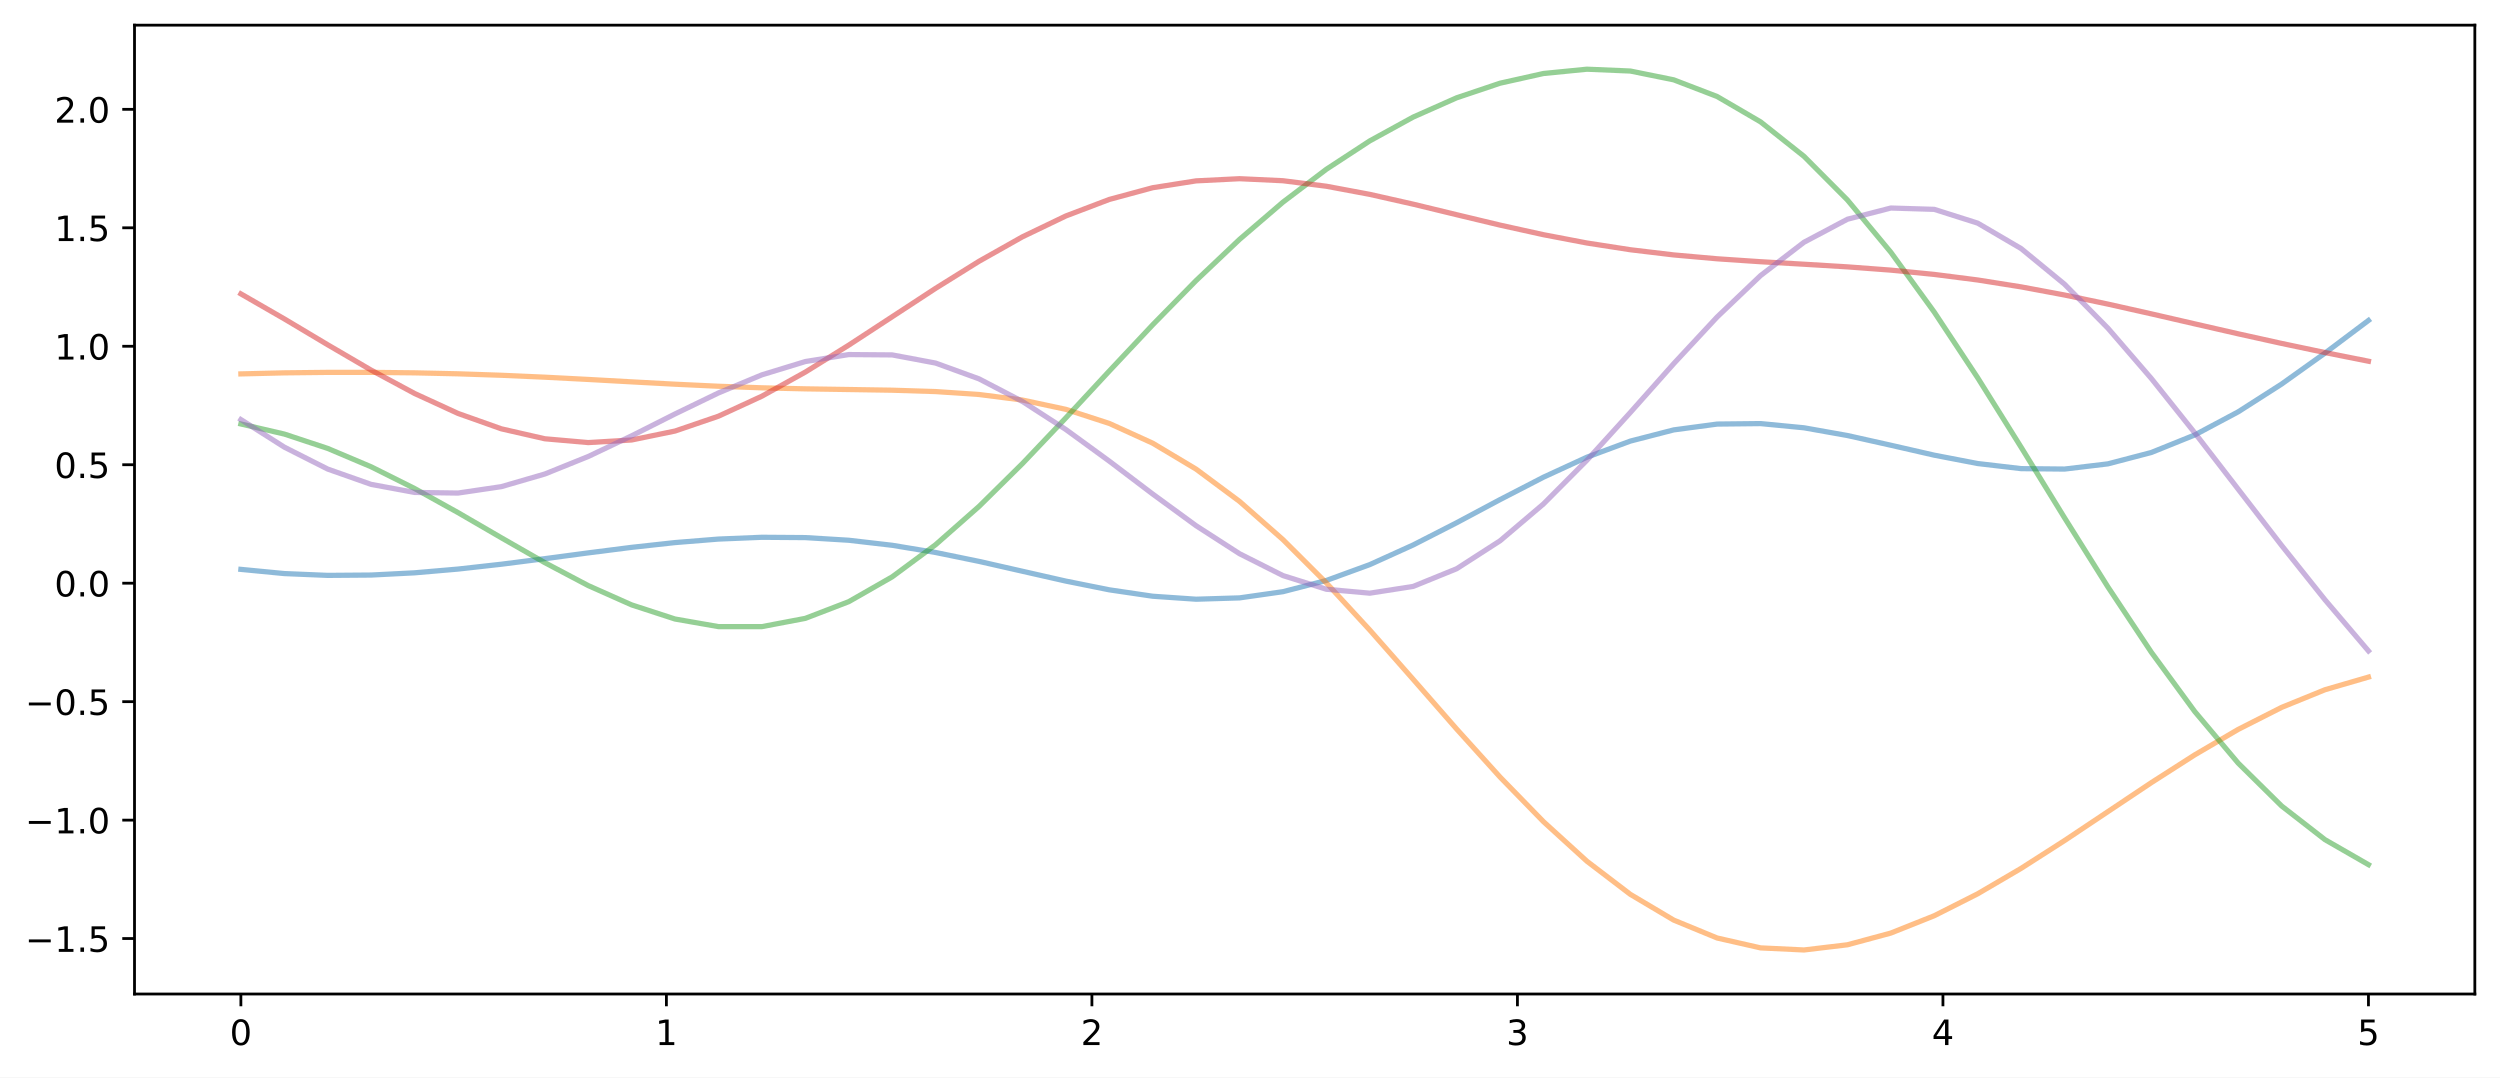
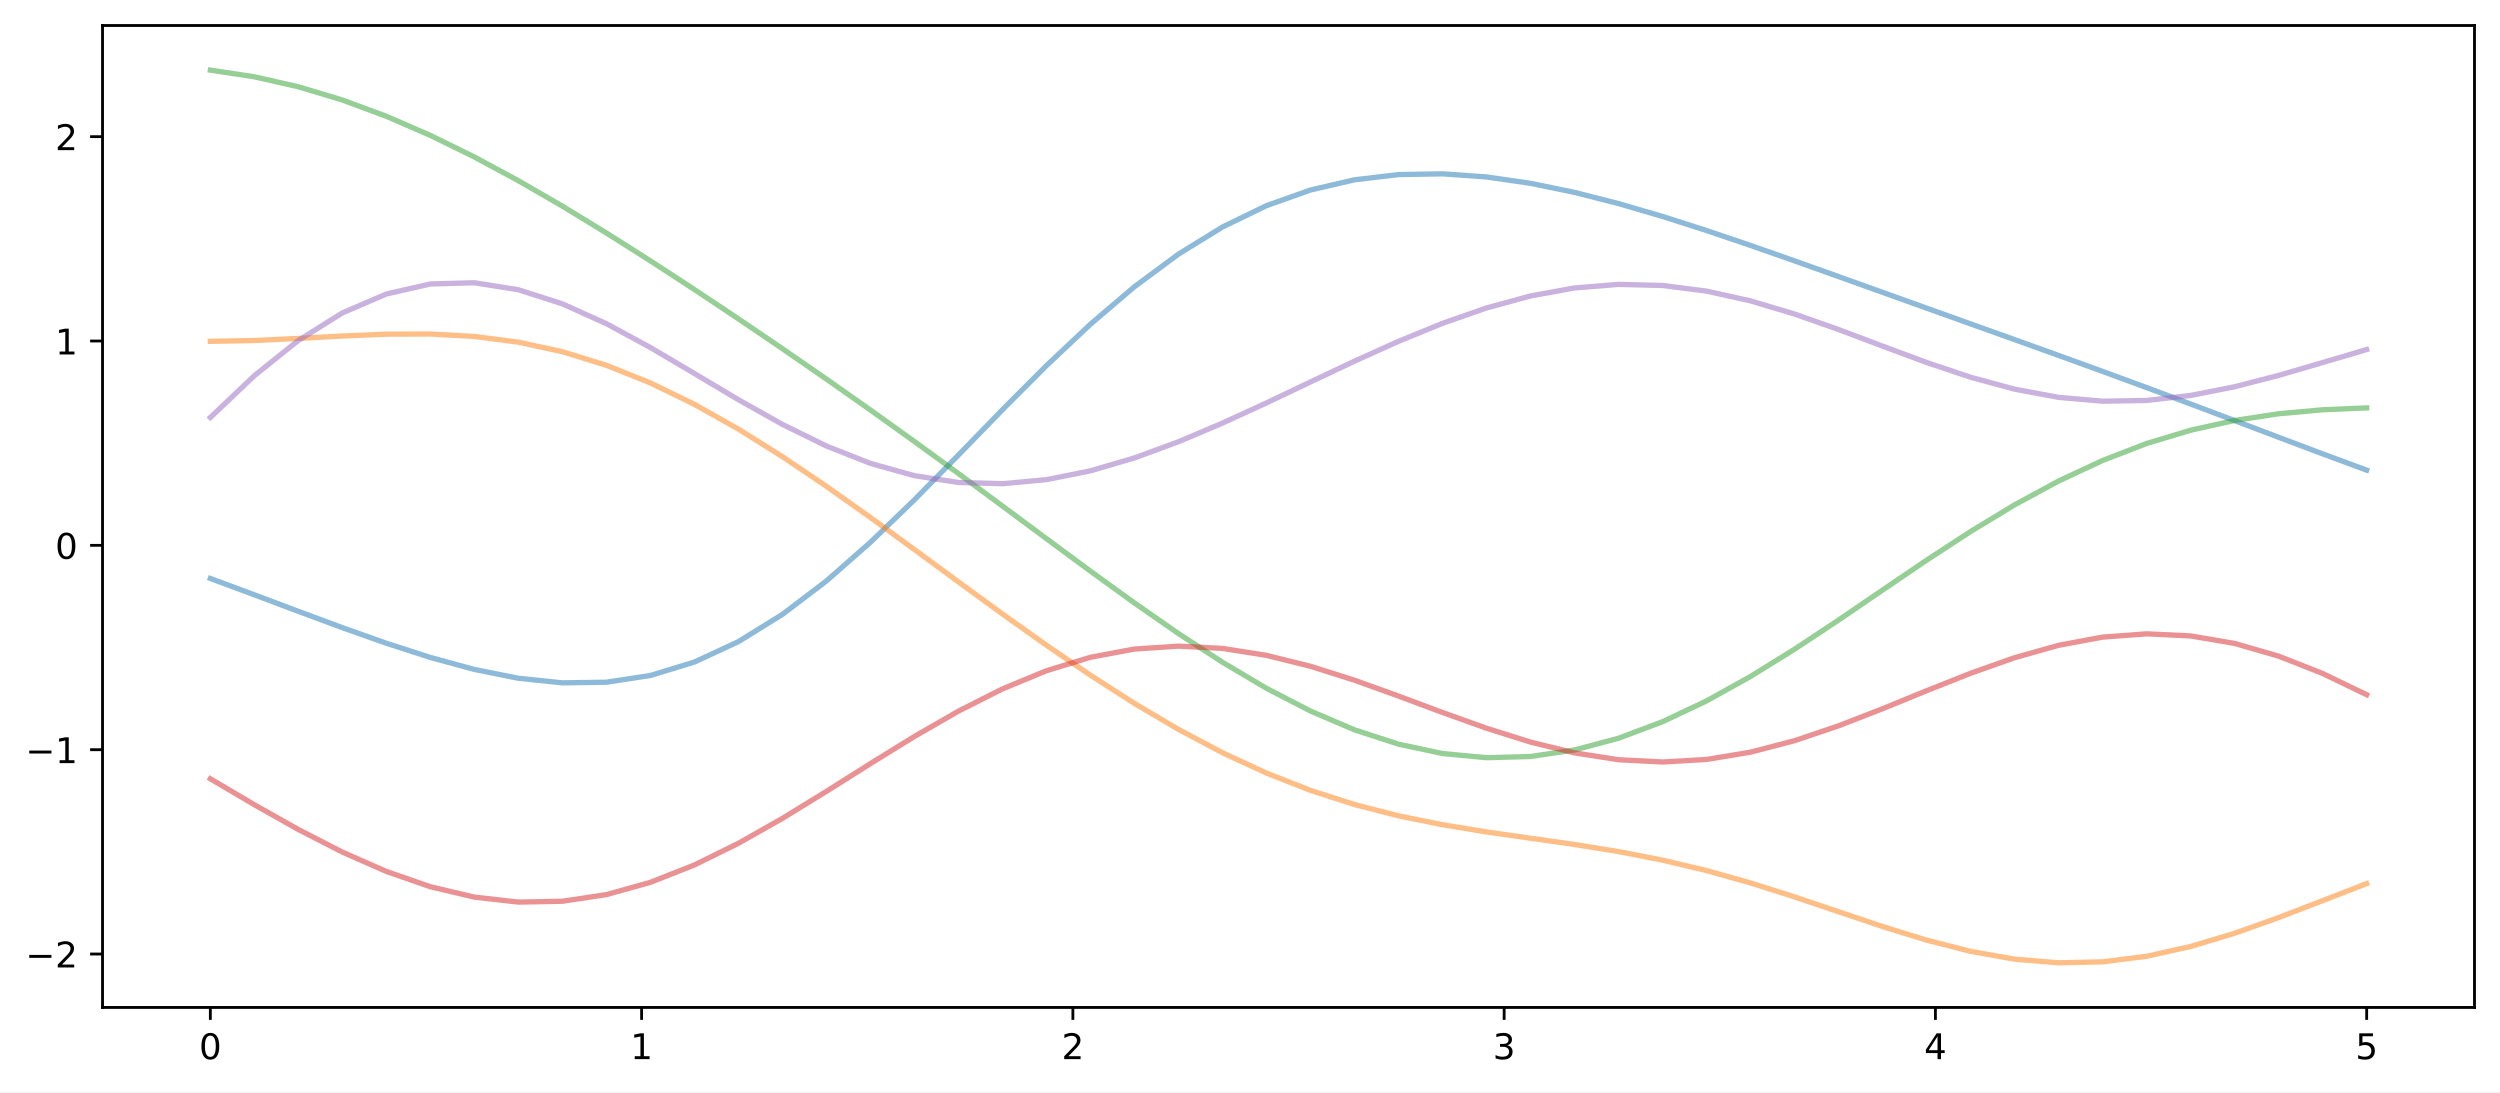
- <svg xmlns="http://www.w3.org/2000/svg" xmlns:xlink="http://www.w3.org/1999/xlink" width="715.283pt" height="308.278pt" viewBox="0 0 715.283 308.278" version="1.1">
+ <svg xmlns="http://www.w3.org/2000/svg" xmlns:xlink="http://www.w3.org/1999/xlink" width="705.742pt" height="308.278pt" viewBox="0 0 705.742 308.278" version="1.1">
  <defs>
    <style type="text/css">*{stroke-linejoin: round; stroke-linecap: butt}</style>
  </defs>
  <g id="figure_1">
    <g id="patch_1">
-       <path d="M 0 308.278  L 715.283 308.278  L 715.283 0  L 0 0  z " style="fill: #ffffff" />
+       <path d="M 0 308.278  L 705.742 308.278  L 705.742 0  L 0 0  z " style="fill: #ffffff" />
    </g>
    <g id="axes_1">
      <g id="patch_2">
-         <path d="M 38.483 284.4  L 708.083 284.4  L 708.083 7.2  L 38.483 7.2  z " style="fill: #ffffff" />
+         <path d="M 28.942 284.4  L 698.542 284.4  L 698.542 7.2  L 28.942 7.2  z " style="fill: #ffffff" />
      </g>
      <g id="matplotlib.axis_1">
        <g id="xtick_1">
          <g id="line2d_1">
            <defs>
-               <path id="m87048edda3" d="M 0 0  L 0 3.5  " style="stroke: #000000; stroke-width: 0.8" />
+               <path id="m6c9229165f" d="M 0 0  L 0 3.5  " style="stroke: #000000; stroke-width: 0.8" />
            </defs>
            <g>
-               <use xlink:href="#m87048edda3" x="68.919" y="284.4" style="stroke: #000000; stroke-width: 0.8" />
+               <use xlink:href="#m6c9229165f" x="59.379" y="284.4" style="stroke: #000000; stroke-width: 0.8" />
            </g>
          </g>
          <g id="text_1">
-             <g transform="translate(65.73793 298.9984) scale(0.1 -0.1)">
+             <g transform="translate(56.1973 298.9984) scale(0.1 -0.1)">
              <defs>
                <path id="DejaVuSans-30" d="M 2034 4250  Q 1547 4250 1301 3770  Q 1056 3291 1056 2328  Q 1056 1369 1301 889  Q 1547 409 2034 409  Q 2525 409 2770 889  Q 3016 1369 3016 2328  Q 3016 3291 2770 3770  Q 2525 4250 2034 4250  z M 2034 4750  Q 2819 4750 3233 4129  Q 3647 3509 3647 2328  Q 3647 1150 3233 529  Q 2819 -91 2034 -91  Q 1250 -91 836 529  Q 422 1150 422 2328  Q 422 3509 836 4129  Q 1250 4750 2034 4750  z " transform="scale(0.015625)" />
              </defs>
              <use xlink:href="#DejaVuSans-30" />
            </g>
          </g>
        </g>
        <g id="xtick_2">
          <g id="line2d_2">
            <g>
-               <use xlink:href="#m87048edda3" x="190.665" y="284.4" style="stroke: #000000; stroke-width: 0.8" />
+               <use xlink:href="#m6c9229165f" x="181.124" y="284.4" style="stroke: #000000; stroke-width: 0.8" />
            </g>
          </g>
          <g id="text_2">
-             <g transform="translate(187.4834 298.9984) scale(0.1 -0.1)">
+             <g transform="translate(177.9428 298.9984) scale(0.1 -0.1)">
              <defs>
                <path id="DejaVuSans-31" d="M 794 531  L 1825 531  L 1825 4091  L 703 3866  L 703 4441  L 1819 4666  L 2450 4666  L 2450 531  L 3481 531  L 3481 0  L 794 0  L 794 531  z " transform="scale(0.015625)" />
              </defs>
              <use xlink:href="#DejaVuSans-31" />
            </g>
          </g>
        </g>
        <g id="xtick_3">
          <g id="line2d_3">
            <g>
-               <use xlink:href="#m87048edda3" x="312.41" y="284.4" style="stroke: #000000; stroke-width: 0.8" />
+               <use xlink:href="#m6c9229165f" x="302.869" y="284.4" style="stroke: #000000; stroke-width: 0.8" />
            </g>
          </g>
          <g id="text_3">
-             <g transform="translate(309.2288 298.9984) scale(0.1 -0.1)">
+             <g transform="translate(299.6882 298.9984) scale(0.1 -0.1)">
              <defs>
                <path id="DejaVuSans-32" d="M 1228 531  L 3431 531  L 3431 0  L 469 0  L 469 531  Q 828 903 1448 1529  Q 2069 2156 2228 2338  Q 2531 2678 2651 2914  Q 2772 3150 2772 3378  Q 2772 3750 2511 3984  Q 2250 4219 1831 4219  Q 1534 4219 1204 4116  Q 875 4013 500 3803  L 500 4441  Q 881 4594 1212 4672  Q 1544 4750 1819 4750  Q 2544 4750 2975 4387  Q 3406 4025 3406 3419  Q 3406 3131 3298 2873  Q 3191 2616 2906 2266  Q 2828 2175 2409 1742  Q 1991 1309 1228 531  z " transform="scale(0.015625)" />
              </defs>
              <use xlink:href="#DejaVuSans-32" />
            </g>
          </g>
        </g>
        <g id="xtick_4">
          <g id="line2d_4">
            <g>
-               <use xlink:href="#m87048edda3" x="434.156" y="284.4" style="stroke: #000000; stroke-width: 0.8" />
+               <use xlink:href="#m6c9229165f" x="424.615" y="284.4" style="stroke: #000000; stroke-width: 0.8" />
            </g>
          </g>
          <g id="text_4">
-             <g transform="translate(430.9743 298.9984) scale(0.1 -0.1)">
+             <g transform="translate(421.4337 298.9984) scale(0.1 -0.1)">
              <defs>
                <path id="DejaVuSans-33" d="M 2597 2516  Q 3050 2419 3304 2112  Q 3559 1806 3559 1356  Q 3559 666 3084 287  Q 2609 -91 1734 -91  Q 1441 -91 1130 -33  Q 819 25 488 141  L 488 750  Q 750 597 1062 519  Q 1375 441 1716 441  Q 2309 441 2620 675  Q 2931 909 2931 1356  Q 2931 1769 2642 2001  Q 2353 2234 1838 2234  L 1294 2234  L 1294 2753  L 1863 2753  Q 2328 2753 2575 2939  Q 2822 3125 2822 3475  Q 2822 3834 2567 4026  Q 2313 4219 1838 4219  Q 1578 4219 1281 4162  Q 984 4106 628 3988  L 628 4550  Q 988 4650 1302 4700  Q 1616 4750 1894 4750  Q 2613 4750 3031 4423  Q 3450 4097 3450 3541  Q 3450 3153 3228 2886  Q 3006 2619 2597 2516  z " transform="scale(0.015625)" />
              </defs>
              <use xlink:href="#DejaVuSans-33" />
            </g>
          </g>
        </g>
        <g id="xtick_5">
          <g id="line2d_5">
            <g>
-               <use xlink:href="#m87048edda3" x="555.901" y="284.4" style="stroke: #000000; stroke-width: 0.8" />
+               <use xlink:href="#m6c9229165f" x="546.36" y="284.4" style="stroke: #000000; stroke-width: 0.8" />
            </g>
          </g>
          <g id="text_5">
-             <g transform="translate(552.7197 298.9984) scale(0.1 -0.1)">
+             <g transform="translate(543.1791 298.9984) scale(0.1 -0.1)">
              <defs>
                <path id="DejaVuSans-34" d="M 2419 4116  L 825 1625  L 2419 1625  L 2419 4116  z M 2253 4666  L 3047 4666  L 3047 1625  L 3713 1625  L 3713 1100  L 3047 1100  L 3047 0  L 2419 0  L 2419 1100  L 313 1100  L 313 1709  L 2253 4666  z " transform="scale(0.015625)" />
              </defs>
              <use xlink:href="#DejaVuSans-34" />
            </g>
          </g>
        </g>
        <g id="xtick_6">
          <g id="line2d_6">
            <g>
-               <use xlink:href="#m87048edda3" x="677.646" y="284.4" style="stroke: #000000; stroke-width: 0.8" />
+               <use xlink:href="#m6c9229165f" x="668.106" y="284.4" style="stroke: #000000; stroke-width: 0.8" />
            </g>
          </g>
          <g id="text_6">
-             <g transform="translate(674.4652 298.9984) scale(0.1 -0.1)">
+             <g transform="translate(664.9246 298.9984) scale(0.1 -0.1)">
              <defs>
                <path id="DejaVuSans-35" d="M 691 4666  L 3169 4666  L 3169 4134  L 1269 4134  L 1269 2991  Q 1406 3038 1543 3061  Q 1681 3084 1819 3084  Q 2600 3084 3056 2656  Q 3513 2228 3513 1497  Q 3513 744 3044 326  Q 2575 -91 1722 -91  Q 1428 -91 1123 -41  Q 819 9 494 109  L 494 744  Q 775 591 1075 516  Q 1375 441 1709 441  Q 2250 441 2565 725  Q 2881 1009 2881 1497  Q 2881 1984 2565 2268  Q 2250 2553 1709 2553  Q 1456 2553 1204 2497  Q 953 2441 691 2322  L 691 4666  z " transform="scale(0.015625)" />
              </defs>
              <use xlink:href="#DejaVuSans-35" />
            </g>
          </g>
        </g>
      </g>
      <g id="matplotlib.axis_2">
        <g id="ytick_1">
          <g id="line2d_7">
            <defs>
-               <path id="m153c5d60dd" d="M 0 0  L -3.5 0  " style="stroke: #000000; stroke-width: 0.8" />
+               <path id="mb79e9ba3ef" d="M 0 0  L -3.5 0  " style="stroke: #000000; stroke-width: 0.8" />
            </defs>
            <g>
-               <use xlink:href="#m153c5d60dd" x="38.483" y="268.535" style="stroke: #000000; stroke-width: 0.8" />
+               <use xlink:href="#mb79e9ba3ef" x="28.942" y="269.319" style="stroke: #000000; stroke-width: 0.8" />
            </g>
          </g>
          <g id="text_7">
-             <g transform="translate(7.2 272.3347) scale(0.1 -0.1)">
+             <g transform="translate(7.2 273.1185) scale(0.1 -0.1)">
              <defs>
                <path id="DejaVuSans-2212" d="M 678 2272  L 4684 2272  L 4684 1741  L 678 1741  L 678 2272  z " transform="scale(0.015625)" />
-                 <path id="DejaVuSans-2e" d="M 684 794  L 1344 794  L 1344 0  L 684 0  L 684 794  z " transform="scale(0.015625)" />
-               </defs>
+               </defs>
+               <use xlink:href="#DejaVuSans-2212" />
+               <use xlink:href="#DejaVuSans-32" x="83.789" />
+             </g>
+           </g>
+         </g>
+         <g id="ytick_2">
+           <g id="line2d_8">
+             <g>
+               <use xlink:href="#mb79e9ba3ef" x="28.942" y="211.635" style="stroke: #000000; stroke-width: 0.8" />
+             </g>
+           </g>
+           <g id="text_8">
+             <g transform="translate(7.2 215.4338) scale(0.1 -0.1)">
              <use xlink:href="#DejaVuSans-2212" />
              <use xlink:href="#DejaVuSans-31" x="83.789" />
-               <use xlink:href="#DejaVuSans-2e" x="147.412" />
-               <use xlink:href="#DejaVuSans-35" x="179.199" />
-             </g>
-           </g>
-         </g>
-         <g id="ytick_2">
-           <g id="line2d_8">
-             <g>
-               <use xlink:href="#m153c5d60dd" x="38.483" y="234.643" style="stroke: #000000; stroke-width: 0.8" />
-             </g>
-           </g>
-           <g id="text_8">
-             <g transform="translate(7.2 238.4425) scale(0.1 -0.1)">
-               <use xlink:href="#DejaVuSans-2212" />
-               <use xlink:href="#DejaVuSans-31" x="83.789" />
-               <use xlink:href="#DejaVuSans-2e" x="147.412" />
-               <use xlink:href="#DejaVuSans-30" x="179.199" />
            </g>
          </g>
        </g>
        <g id="ytick_3">
          <g id="line2d_9">
            <g>
-               <use xlink:href="#m153c5d60dd" x="38.483" y="200.751" style="stroke: #000000; stroke-width: 0.8" />
+               <use xlink:href="#mb79e9ba3ef" x="28.942" y="153.95" style="stroke: #000000; stroke-width: 0.8" />
            </g>
          </g>
          <g id="text_9">
-             <g transform="translate(7.2 204.5504) scale(0.1 -0.1)">
-               <use xlink:href="#DejaVuSans-2212" />
-               <use xlink:href="#DejaVuSans-30" x="83.789" />
-               <use xlink:href="#DejaVuSans-2e" x="147.412" />
-               <use xlink:href="#DejaVuSans-35" x="179.199" />
+             <g transform="translate(15.57969 157.7492) scale(0.1 -0.1)">
+               <use xlink:href="#DejaVuSans-30" />
            </g>
          </g>
        </g>
        <g id="ytick_4">
          <g id="line2d_10">
            <g>
-               <use xlink:href="#m153c5d60dd" x="38.483" y="166.859" style="stroke: #000000; stroke-width: 0.8" />
+               <use xlink:href="#mb79e9ba3ef" x="28.942" y="96.265" style="stroke: #000000; stroke-width: 0.8" />
            </g>
          </g>
          <g id="text_10">
-             <g transform="translate(15.57969 170.6582) scale(0.1 -0.1)">
-               <use xlink:href="#DejaVuSans-30" />
-               <use xlink:href="#DejaVuSans-2e" x="63.623" />
-               <use xlink:href="#DejaVuSans-30" x="95.41" />
+             <g transform="translate(15.57969 100.0645) scale(0.1 -0.1)">
+               <use xlink:href="#DejaVuSans-31" />
            </g>
          </g>
        </g>
        <g id="ytick_5">
          <g id="line2d_11">
            <g>
-               <use xlink:href="#m153c5d60dd" x="38.483" y="132.967" style="stroke: #000000; stroke-width: 0.8" />
+               <use xlink:href="#mb79e9ba3ef" x="28.942" y="38.581" style="stroke: #000000; stroke-width: 0.8" />
            </g>
          </g>
          <g id="text_11">
-             <g transform="translate(15.57969 136.766) scale(0.1 -0.1)">
-               <use xlink:href="#DejaVuSans-30" />
-               <use xlink:href="#DejaVuSans-2e" x="63.623" />
-               <use xlink:href="#DejaVuSans-35" x="95.41" />
-             </g>
-           </g>
-         </g>
-         <g id="ytick_6">
-           <g id="line2d_12">
-             <g>
-               <use xlink:href="#m153c5d60dd" x="38.483" y="99.075" style="stroke: #000000; stroke-width: 0.8" />
-             </g>
-           </g>
-           <g id="text_12">
-             <g transform="translate(15.57969 102.8739) scale(0.1 -0.1)">
-               <use xlink:href="#DejaVuSans-31" />
-               <use xlink:href="#DejaVuSans-2e" x="63.623" />
-               <use xlink:href="#DejaVuSans-30" x="95.41" />
-             </g>
-           </g>
-         </g>
-         <g id="ytick_7">
-           <g id="line2d_13">
-             <g>
-               <use xlink:href="#m153c5d60dd" x="38.483" y="65.182" style="stroke: #000000; stroke-width: 0.8" />
-             </g>
-           </g>
-           <g id="text_13">
-             <g transform="translate(15.57969 68.98168) scale(0.1 -0.1)">
-               <use xlink:href="#DejaVuSans-31" />
-               <use xlink:href="#DejaVuSans-2e" x="63.623" />
-               <use xlink:href="#DejaVuSans-35" x="95.41" />
-             </g>
-           </g>
-         </g>
-         <g id="ytick_8">
-           <g id="line2d_14">
-             <g>
-               <use xlink:href="#m153c5d60dd" x="38.483" y="31.29" style="stroke: #000000; stroke-width: 0.8" />
-             </g>
-           </g>
-           <g id="text_14">
-             <g transform="translate(15.57969 35.08952) scale(0.1 -0.1)">
+             <g transform="translate(15.57969 42.37989) scale(0.1 -0.1)">
              <use xlink:href="#DejaVuSans-32" />
-               <use xlink:href="#DejaVuSans-2e" x="63.623" />
-               <use xlink:href="#DejaVuSans-30" x="95.41" />
-             </g>
-           </g>
-         </g>
+             </g>
+           </g>
+         </g>
+       </g>
+       <g id="line2d_12">
+         <path d="M 59.379 163.301  L 71.802 167.918  L 84.225 172.582  L 96.648 177.188  L 109.071 181.591  L 121.494 185.603  L 133.917 188.987  L 146.34 191.472  L 158.763 192.766  L 171.186 192.585  L 183.609 190.685  L 196.032 186.891  L 208.455 181.129  L 220.878 173.441  L 233.301 163.995  L 245.724 153.079  L 258.147 141.077  L 270.57 128.444  L 282.993 115.662  L 295.416 103.208  L 307.839 91.512  L 320.262 80.931  L 332.685 71.731  L 345.108 64.081  L 357.531 58.053  L 369.954 53.637  L 382.377 50.756  L 394.8 49.287  L 407.223 49.075  L 419.646 49.953  L 432.069 51.753  L 444.492 54.312  L 456.915 57.477  L 469.338 61.109  L 481.761 65.084  L 494.184 69.294  L 506.607 73.649  L 519.03 78.079  L 531.453 82.534  L 543.876 86.989  L 556.299 91.435  L 568.722 95.881  L 581.145 100.347  L 593.568 104.855  L 605.991 109.422  L 618.414 114.055  L 630.837 118.742  L 643.26 123.45  L 655.683 128.131  L 668.106 132.722  " clip-path="url(#p0c26afd808)" style="fill: none; stroke: #1f77b4; stroke-opacity: 0.5; stroke-width: 1.5; stroke-linecap: square" />
+       </g>
+       <g id="line2d_13">
+         <path d="M 59.379 96.356  L 71.802 96.126  L 84.225 95.54  L 96.648 94.85  L 109.071 94.339  L 121.494 94.295  L 133.917 94.976  L 146.34 96.592  L 158.763 99.286  L 171.186 103.126  L 183.609 108.105  L 196.032 114.15  L 208.455 121.138  L 220.878 128.911  L 233.301 137.289  L 245.724 146.091  L 258.147 155.141  L 270.57 164.271  L 282.993 173.325  L 295.416 182.155  L 307.839 190.62  L 320.262 198.582  L 332.685 205.913  L 345.108 212.499  L 357.531 218.253  L 369.954 223.125  L 382.377 227.123  L 394.8 230.312  L 407.223 232.825  L 419.646 234.853  L 432.069 236.627  L 444.492 238.397  L 456.915 240.398  L 469.338 242.818  L 481.761 245.766  L 494.184 249.257  L 506.607 253.197  L 519.03 257.391  L 531.453 261.565  L 543.876 265.4  L 556.299 268.567  L 568.722 270.774  L 581.145 271.8  L 593.568 271.528  L 605.991 269.953  L 618.414 267.19  L 630.837 263.451  L 643.26 259.025  L 655.683 254.242  L 668.106 249.436  " clip-path="url(#p0c26afd808)" style="fill: none; stroke: #ff7f0e; stroke-opacity: 0.5; stroke-width: 1.5; stroke-linecap: square" />
+       </g>
+       <g id="line2d_14">
+         <path d="M 59.379 19.8  L 71.802 21.679  L 84.225 24.5  L 96.648 28.234  L 109.071 32.833  L 121.494 38.225  L 133.917 44.32  L 146.34 51.014  L 158.763 58.2  L 171.186 65.774  L 183.609 73.644  L 196.032 81.739  L 208.455 90.013  L 220.878 98.441  L 233.301 107.019  L 245.724 115.753  L 258.147 124.646  L 270.57 133.691  L 282.993 142.855  L 295.416 152.073  L 307.839 161.243  L 320.262 170.229  L 332.685 178.863  L 345.108 186.956  L 357.531 194.311  L 369.954 200.731  L 382.377 206.038  L 394.8 210.076  L 407.223 212.723  L 419.646 213.896  L 432.069 213.555  L 444.492 211.705  L 456.915 208.398  L 469.338 203.733  L 481.761 197.855  L 494.184 190.954  L 506.607 183.259  L 519.03 175.035  L 531.453 166.564  L 543.876 158.138  L 556.299 150.038  L 568.722 142.516  L 581.145 135.78  L 593.568 129.98  L 605.991 125.198  L 618.414 121.45  L 630.837 118.685  L 643.26 116.805  L 655.683 115.676  L 668.106 115.149  " clip-path="url(#p0c26afd808)" style="fill: none; stroke: #2ca02c; stroke-opacity: 0.5; stroke-width: 1.5; stroke-linecap: square" />
      </g>
      <g id="line2d_15">
-         <path d="M 68.919 162.904  L 81.342 164.106  L 93.765 164.626  L 106.188 164.527  L 118.611 163.891  L 131.034 162.82  L 143.457 161.429  L 155.88 159.84  L 168.303 158.184  L 180.726 156.602  L 193.149 155.237  L 205.572 154.234  L 217.995 153.723  L 230.418 153.815  L 242.841 154.574  L 255.264 156.014  L 267.687 158.074  L 280.11 160.621  L 292.533 163.443  L 304.956 166.262  L 317.379 168.756  L 329.802 170.589  L 342.225 171.443  L 354.648 171.063  L 367.071 169.287  L 379.494 166.079  L 391.917 161.541  L 404.34 155.916  L 416.763 149.565  L 429.186 142.939  L 441.609 136.53  L 454.032 130.815  L 466.455 126.205  L 478.878 122.996  L 491.301 121.332  L 503.724 121.195  L 516.147 122.398  L 528.57 124.609  L 540.993 127.389  L 553.416 130.233  L 565.839 132.624  L 578.262 134.082  L 590.685 134.206  L 603.108 132.714  L 615.531 129.46  L 627.954 124.448  L 640.377 117.829  L 652.8 109.885  L 665.223 101.013  L 677.646 91.683  " clip-path="url(#pf194d489c8)" style="fill: none; stroke: #1f77b4; stroke-opacity: 0.5; stroke-width: 1.5; stroke-linecap: square" />
+         <path d="M 59.379 219.844  L 71.802 227.173  L 84.225 234.167  L 96.648 240.54  L 109.071 246.01  L 121.494 250.322  L 133.917 253.258  L 146.34 254.656  L 158.763 254.423  L 171.186 252.542  L 183.609 249.077  L 196.032 244.175  L 208.455 238.06  L 220.878 231.021  L 233.301 223.397  L 245.724 215.56  L 258.147 207.889  L 270.57 200.751  L 282.993 194.476  L 295.416 189.338  L 307.839 185.544  L 320.262 183.219  L 332.685 182.4  L 345.108 183.04  L 357.531 185.007  L 369.954 188.094  L 382.377 192.031  L 394.8 196.495  L 407.223 201.134  L 419.646 205.583  L 432.069 209.489  L 444.492 212.536  L 456.915 214.468  L 469.338 215.111  L 481.761 214.388  L 494.184 212.334  L 506.607 209.088  L 519.03 204.893  L 531.453 200.068  L 543.876 194.99  L 556.299 190.059  L 568.722 185.667  L 581.145 182.168  L 593.568 179.853  L 605.991 178.93  L 618.414 179.519  L 630.837 181.641  L 643.26 185.228  L 655.683 190.13  L 668.106 196.125  " clip-path="url(#p0c26afd808)" style="fill: none; stroke: #d62728; stroke-opacity: 0.5; stroke-width: 1.5; stroke-linecap: square" />
      </g>
      <g id="line2d_16">
-         <path d="M 68.919 106.98  L 81.342 106.679  L 93.765 106.539  L 106.188 106.539  L 118.611 106.676  L 131.034 106.953  L 143.457 107.371  L 155.88 107.919  L 168.303 108.564  L 180.726 109.256  L 193.149 109.927  L 205.572 110.512  L 217.995 110.959  L 230.418 111.256  L 242.841 111.447  L 255.264 111.643  L 267.687 112.034  L 280.11 112.872  L 292.533 114.46  L 304.956 117.119  L 317.379 121.151  L 329.802 126.803  L 342.225 134.228  L 354.648 143.46  L 367.071 154.394  L 379.494 166.787  L 391.917 180.271  L 404.34 194.38  L 416.763 208.584  L 429.186 222.332  L 441.609 235.095  L 454.032 246.405  L 466.455 255.882  L 478.878 263.257  L 491.301 268.377  L 503.724 271.204  L 516.147 271.8  L 528.57 270.315  L 540.993 266.963  L 553.416 262.004  L 565.839 255.73  L 578.262 248.454  L 590.685 240.502  L 603.108 232.211  L 615.531 223.92  L 627.954 215.971  L 640.377 208.693  L 652.8 202.394  L 665.223 197.336  L 677.646 193.725  " clip-path="url(#pf194d489c8)" style="fill: none; stroke: #ff7f0e; stroke-opacity: 0.5; stroke-width: 1.5; stroke-linecap: square" />
-       </g>
-       <g id="line2d_17">
-         <path d="M 68.919 121.304  L 81.342 124.19  L 93.765 128.303  L 106.188 133.556  L 118.611 139.766  L 131.034 146.657  L 143.457 153.873  L 155.88 160.989  L 168.303 167.546  L 180.726 173.07  L 193.149 177.114  L 205.572 179.286  L 217.995 179.284  L 230.418 176.921  L 242.841 172.145  L 255.264 165.044  L 267.687 155.845  L 280.11 144.896  L 292.533 132.635  L 304.956 119.555  L 317.379 106.16  L 329.802 92.926  L 342.225 80.263  L 354.648 68.493  L 367.071 57.837  L 379.494 48.423  L 391.917 40.305  L 404.34 33.492  L 416.763 27.983  L 429.186 23.803  L 441.609 21.028  L 454.032 19.8  L 466.455 20.323  L 478.878 22.843  L 491.301 27.618  L 503.724 34.868  L 516.147 44.729  L 528.57 57.214  L 540.993 72.176  L 553.416 89.296  L 565.839 108.093  L 578.262 127.945  L 590.685 148.143  L 603.108 167.942  L 615.531 186.63  L 627.954 203.589  L 640.377 218.344  L 652.8 230.598  L 665.223 240.25  L 677.646 247.388  " clip-path="url(#pf194d489c8)" style="fill: none; stroke: #2ca02c; stroke-opacity: 0.5; stroke-width: 1.5; stroke-linecap: square" />
-       </g>
-       <g id="line2d_18">
-         <path d="M 68.919 84.08  L 81.342 91.234  L 93.765 98.646  L 106.188 105.897  L 118.611 112.574  L 131.034 118.287  L 143.457 122.698  L 155.88 125.539  L 168.303 126.629  L 180.726 125.883  L 193.149 123.323  L 205.572 119.073  L 217.995 113.35  L 230.418 106.456  L 242.841 98.749  L 255.264 90.627  L 267.687 82.499  L 280.11 74.759  L 292.533 67.759  L 304.956 61.79  L 317.379 57.065  L 329.802 53.707  L 342.225 51.748  L 354.648 51.128  L 367.071 51.709  L 379.494 53.287  L 391.917 55.613  L 404.34 58.417  L 416.763 61.43  L 429.186 64.409  L 441.609 67.154  L 454.032 69.525  L 466.455 71.454  L 478.878 72.939  L 491.301 74.043  L 503.724 74.882  L 516.147 75.6  L 528.57 76.354  L 540.993 77.288  L 553.416 78.516  L 565.839 80.107  L 578.262 82.08  L 590.685 84.405  L 603.108 87.011  L 615.531 89.799  L 627.954 92.664  L 640.377 95.509  L 652.8 98.259  L 665.223 100.875  L 677.646 103.351  " clip-path="url(#pf194d489c8)" style="fill: none; stroke: #d62728; stroke-opacity: 0.5; stroke-width: 1.5; stroke-linecap: square" />
-       </g>
-       <g id="line2d_19">
-         <path d="M 68.919 120.047  L 81.342 127.93  L 93.765 134.209  L 106.188 138.589  L 118.611 140.891  L 131.034 141.071  L 143.457 139.232  L 155.88 135.619  L 168.303 130.611  L 180.726 124.693  L 193.149 118.429  L 205.572 112.416  L 217.995 107.243  L 230.418 103.442  L 242.841 101.445  L 255.264 101.546  L 267.687 103.879  L 280.11 108.394  L 292.533 114.864  L 304.956 122.891  L 317.379 131.936  L 329.802 141.35  L 342.225 150.421  L 354.648 158.426  L 367.071 164.68  L 379.494 168.594  L 391.917 169.716  L 404.34 167.779  L 416.763 162.727  L 429.186 154.73  L 441.609 144.185  L 454.032 131.693  L 466.455 118.019  L 478.878 104.043  L 491.301 90.687  L 503.724 78.844  L 516.147 69.312  L 528.57 62.726  L 540.993 59.52  L 553.416 59.899  L 565.839 63.841  L 578.262 71.114  L 590.685 81.313  L 603.108 93.91  L 615.531 108.3  L 627.954 123.857  L 640.377 139.966  L 652.8 156.058  L 665.223 171.627  L 677.646 186.238  " clip-path="url(#pf194d489c8)" style="fill: none; stroke: #9467bd; stroke-opacity: 0.5; stroke-width: 1.5; stroke-linecap: square" />
+         <path d="M 59.379 117.859  L 71.802 106.05  L 84.225 96.101  L 96.648 88.34  L 109.071 82.995  L 121.494 80.167  L 133.917 79.822  L 146.34 81.792  L 158.763 85.779  L 171.186 91.379  L 183.609 98.108  L 196.032 105.439  L 208.455 112.84  L 220.878 119.809  L 233.301 125.916  L 245.724 130.82  L 258.147 134.289  L 270.57 136.203  L 282.993 136.549  L 295.416 135.402  L 307.839 132.909  L 320.262 129.266  L 332.685 124.695  L 345.108 119.436  L 357.531 113.731  L 369.954 107.822  L 382.377 101.95  L 394.8 96.355  L 407.223 91.272  L 419.646 86.932  L 432.069 83.545  L 444.492 81.286  L 456.915 80.282  L 469.338 80.59  L 481.761 82.183  L 494.184 84.94  L 506.607 88.653  L 519.03 93.028  L 531.453 97.714  L 543.876 102.329  L 556.299 106.493  L 568.722 109.863  L 581.145 112.173  L 593.568 113.253  L 605.991 113.049  L 618.414 111.63  L 630.837 109.178  L 643.26 105.968  L 655.683 102.342  L 668.106 98.669  " clip-path="url(#p0c26afd808)" style="fill: none; stroke: #9467bd; stroke-opacity: 0.5; stroke-width: 1.5; stroke-linecap: square" />
      </g>
      <g id="patch_3">
-         <path d="M 38.483 284.4  L 38.483 7.2  " style="fill: none; stroke: #000000; stroke-width: 0.8; stroke-linejoin: miter; stroke-linecap: square" />
+         <path d="M 28.942 284.4  L 28.942 7.2  " style="fill: none; stroke: #000000; stroke-width: 0.8; stroke-linejoin: miter; stroke-linecap: square" />
      </g>
      <g id="patch_4">
-         <path d="M 708.083 284.4  L 708.083 7.2  " style="fill: none; stroke: #000000; stroke-width: 0.8; stroke-linejoin: miter; stroke-linecap: square" />
+         <path d="M 698.542 284.4  L 698.542 7.2  " style="fill: none; stroke: #000000; stroke-width: 0.8; stroke-linejoin: miter; stroke-linecap: square" />
      </g>
      <g id="patch_5">
-         <path d="M 38.483 284.4  L 708.083 284.4  " style="fill: none; stroke: #000000; stroke-width: 0.8; stroke-linejoin: miter; stroke-linecap: square" />
+         <path d="M 28.942 284.4  L 698.542 284.4  " style="fill: none; stroke: #000000; stroke-width: 0.8; stroke-linejoin: miter; stroke-linecap: square" />
      </g>
      <g id="patch_6">
-         <path d="M 38.483 7.2  L 708.083 7.2  " style="fill: none; stroke: #000000; stroke-width: 0.8; stroke-linejoin: miter; stroke-linecap: square" />
+         <path d="M 28.942 7.2  L 698.542 7.2  " style="fill: none; stroke: #000000; stroke-width: 0.8; stroke-linejoin: miter; stroke-linecap: square" />
      </g>
    </g>
  </g>
  <defs>
-     <clipPath id="pf194d489c8">
-       <rect x="38.483" y="7.2" width="669.6" height="277.2" />
+     <clipPath id="p0c26afd808">
+       <rect x="28.942" y="7.2" width="669.6" height="277.2" />
    </clipPath>
  </defs>
</svg>
